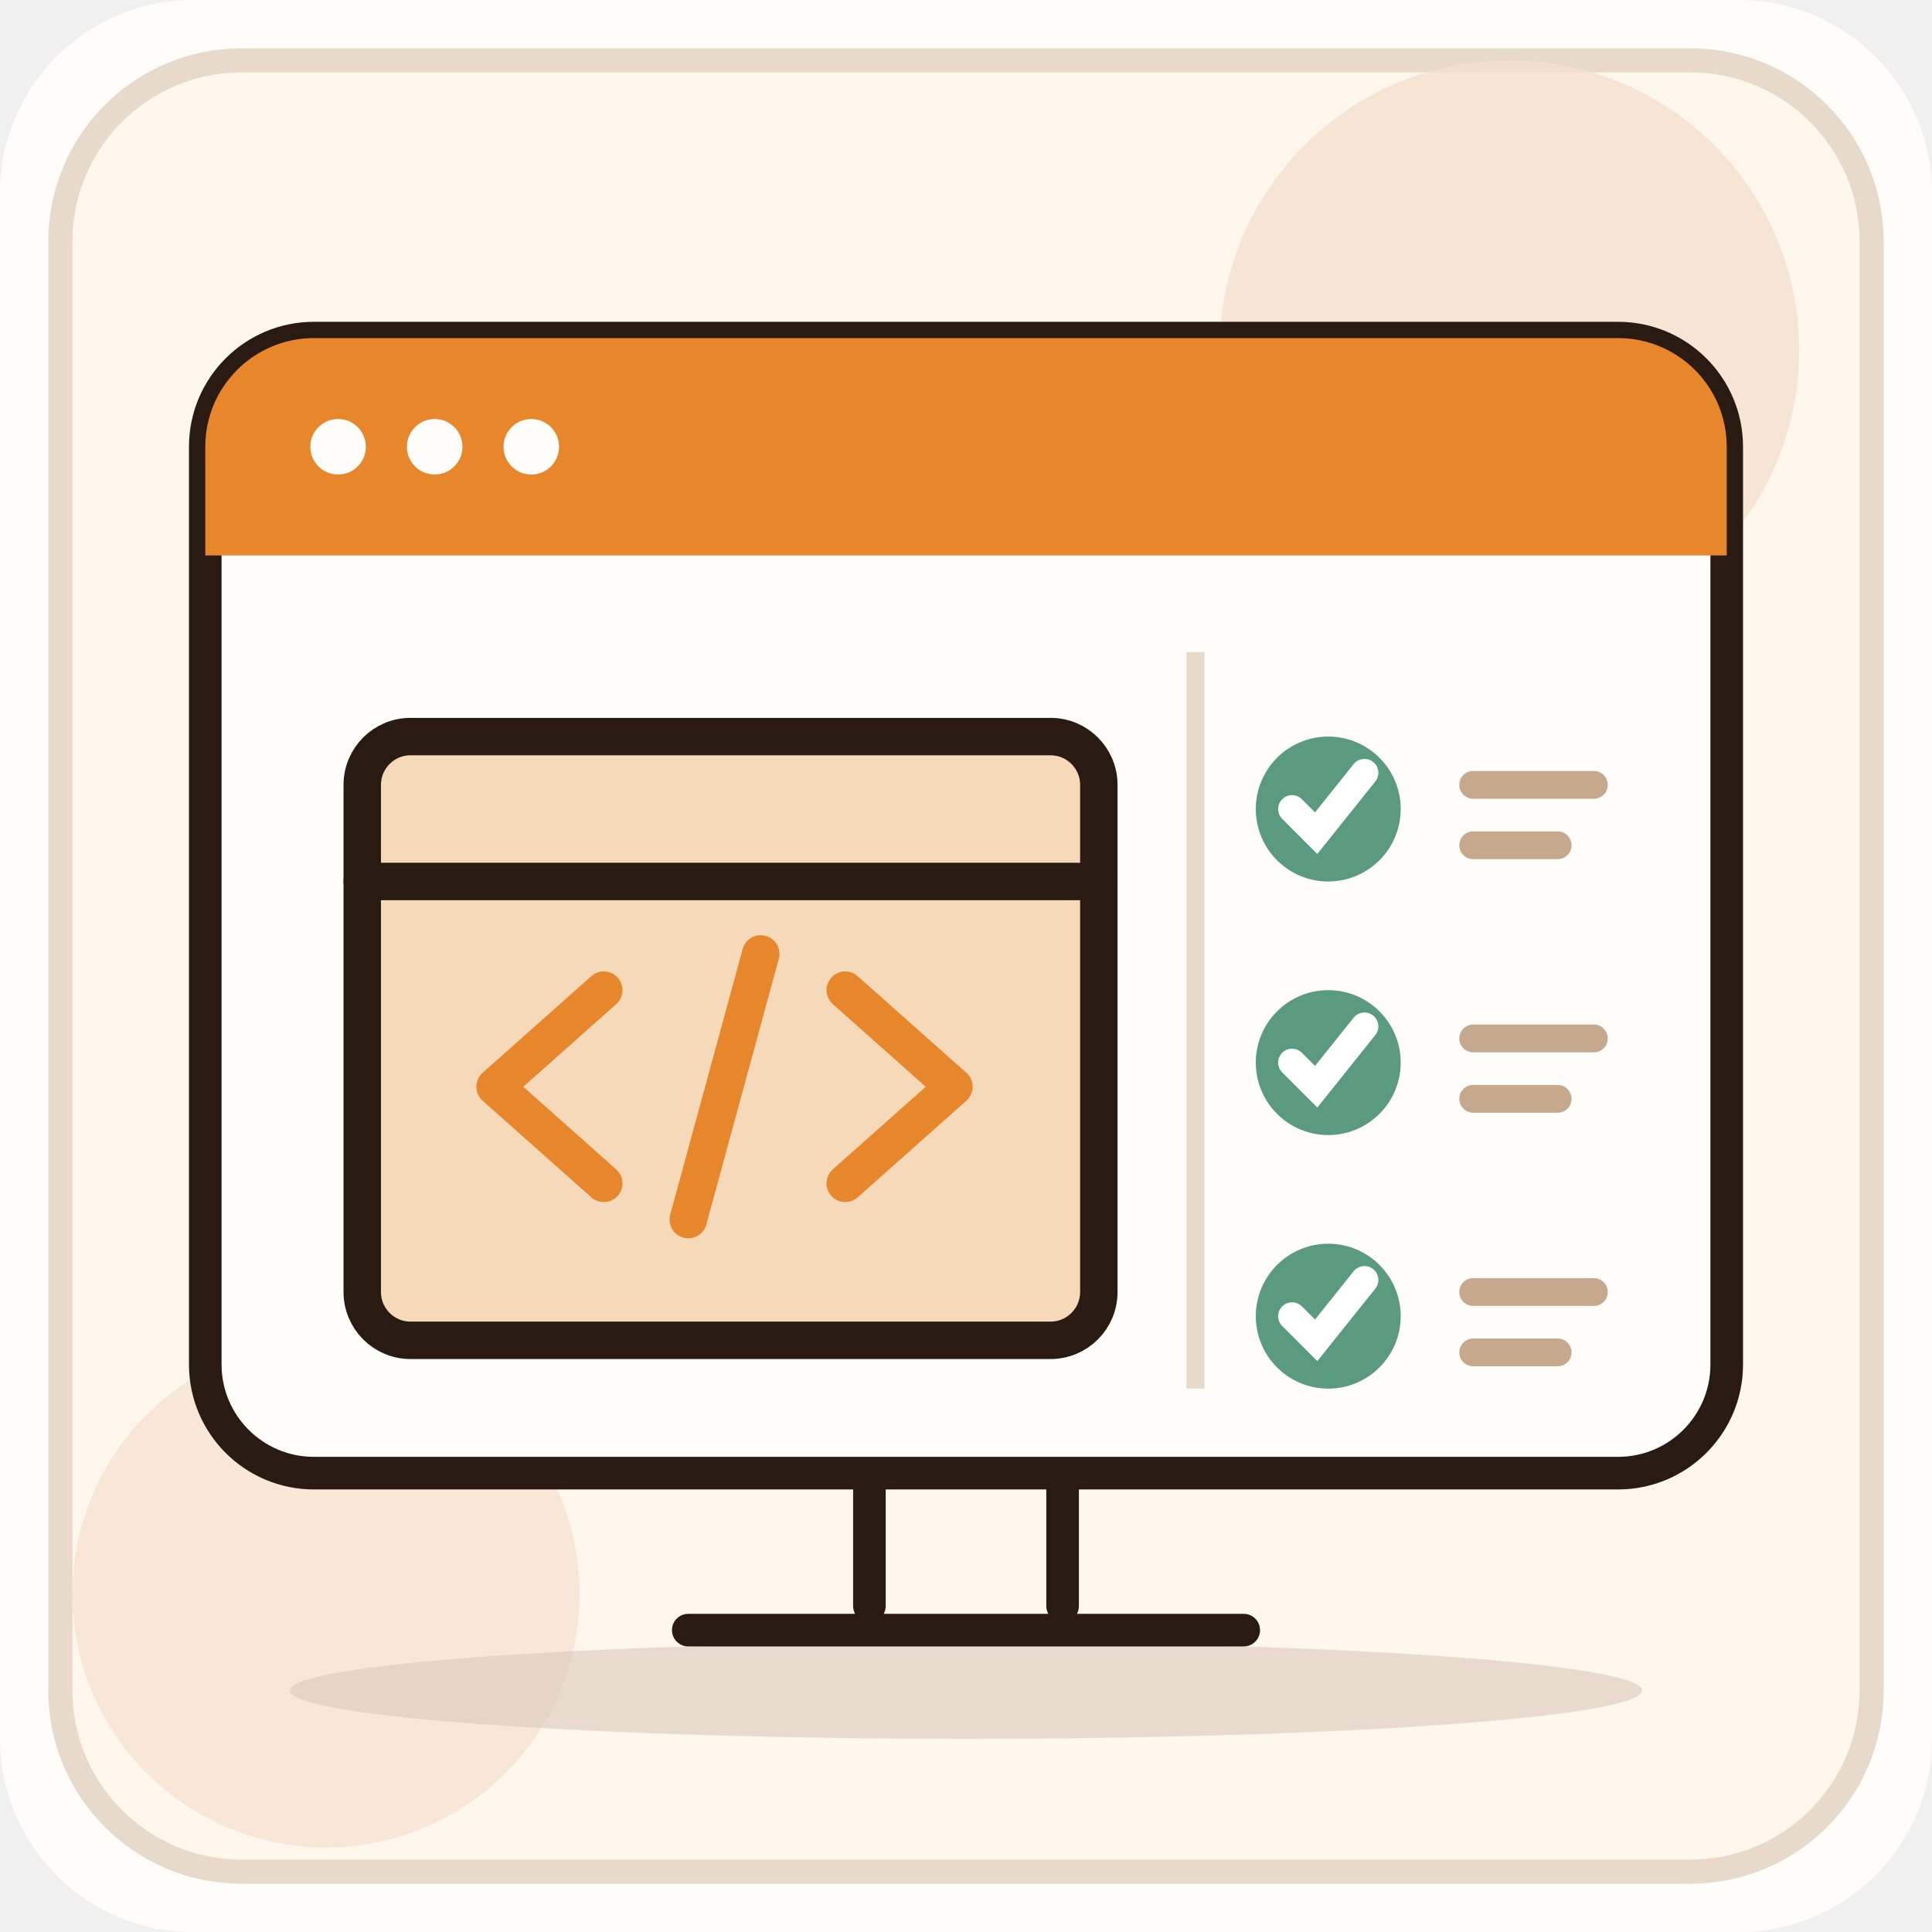
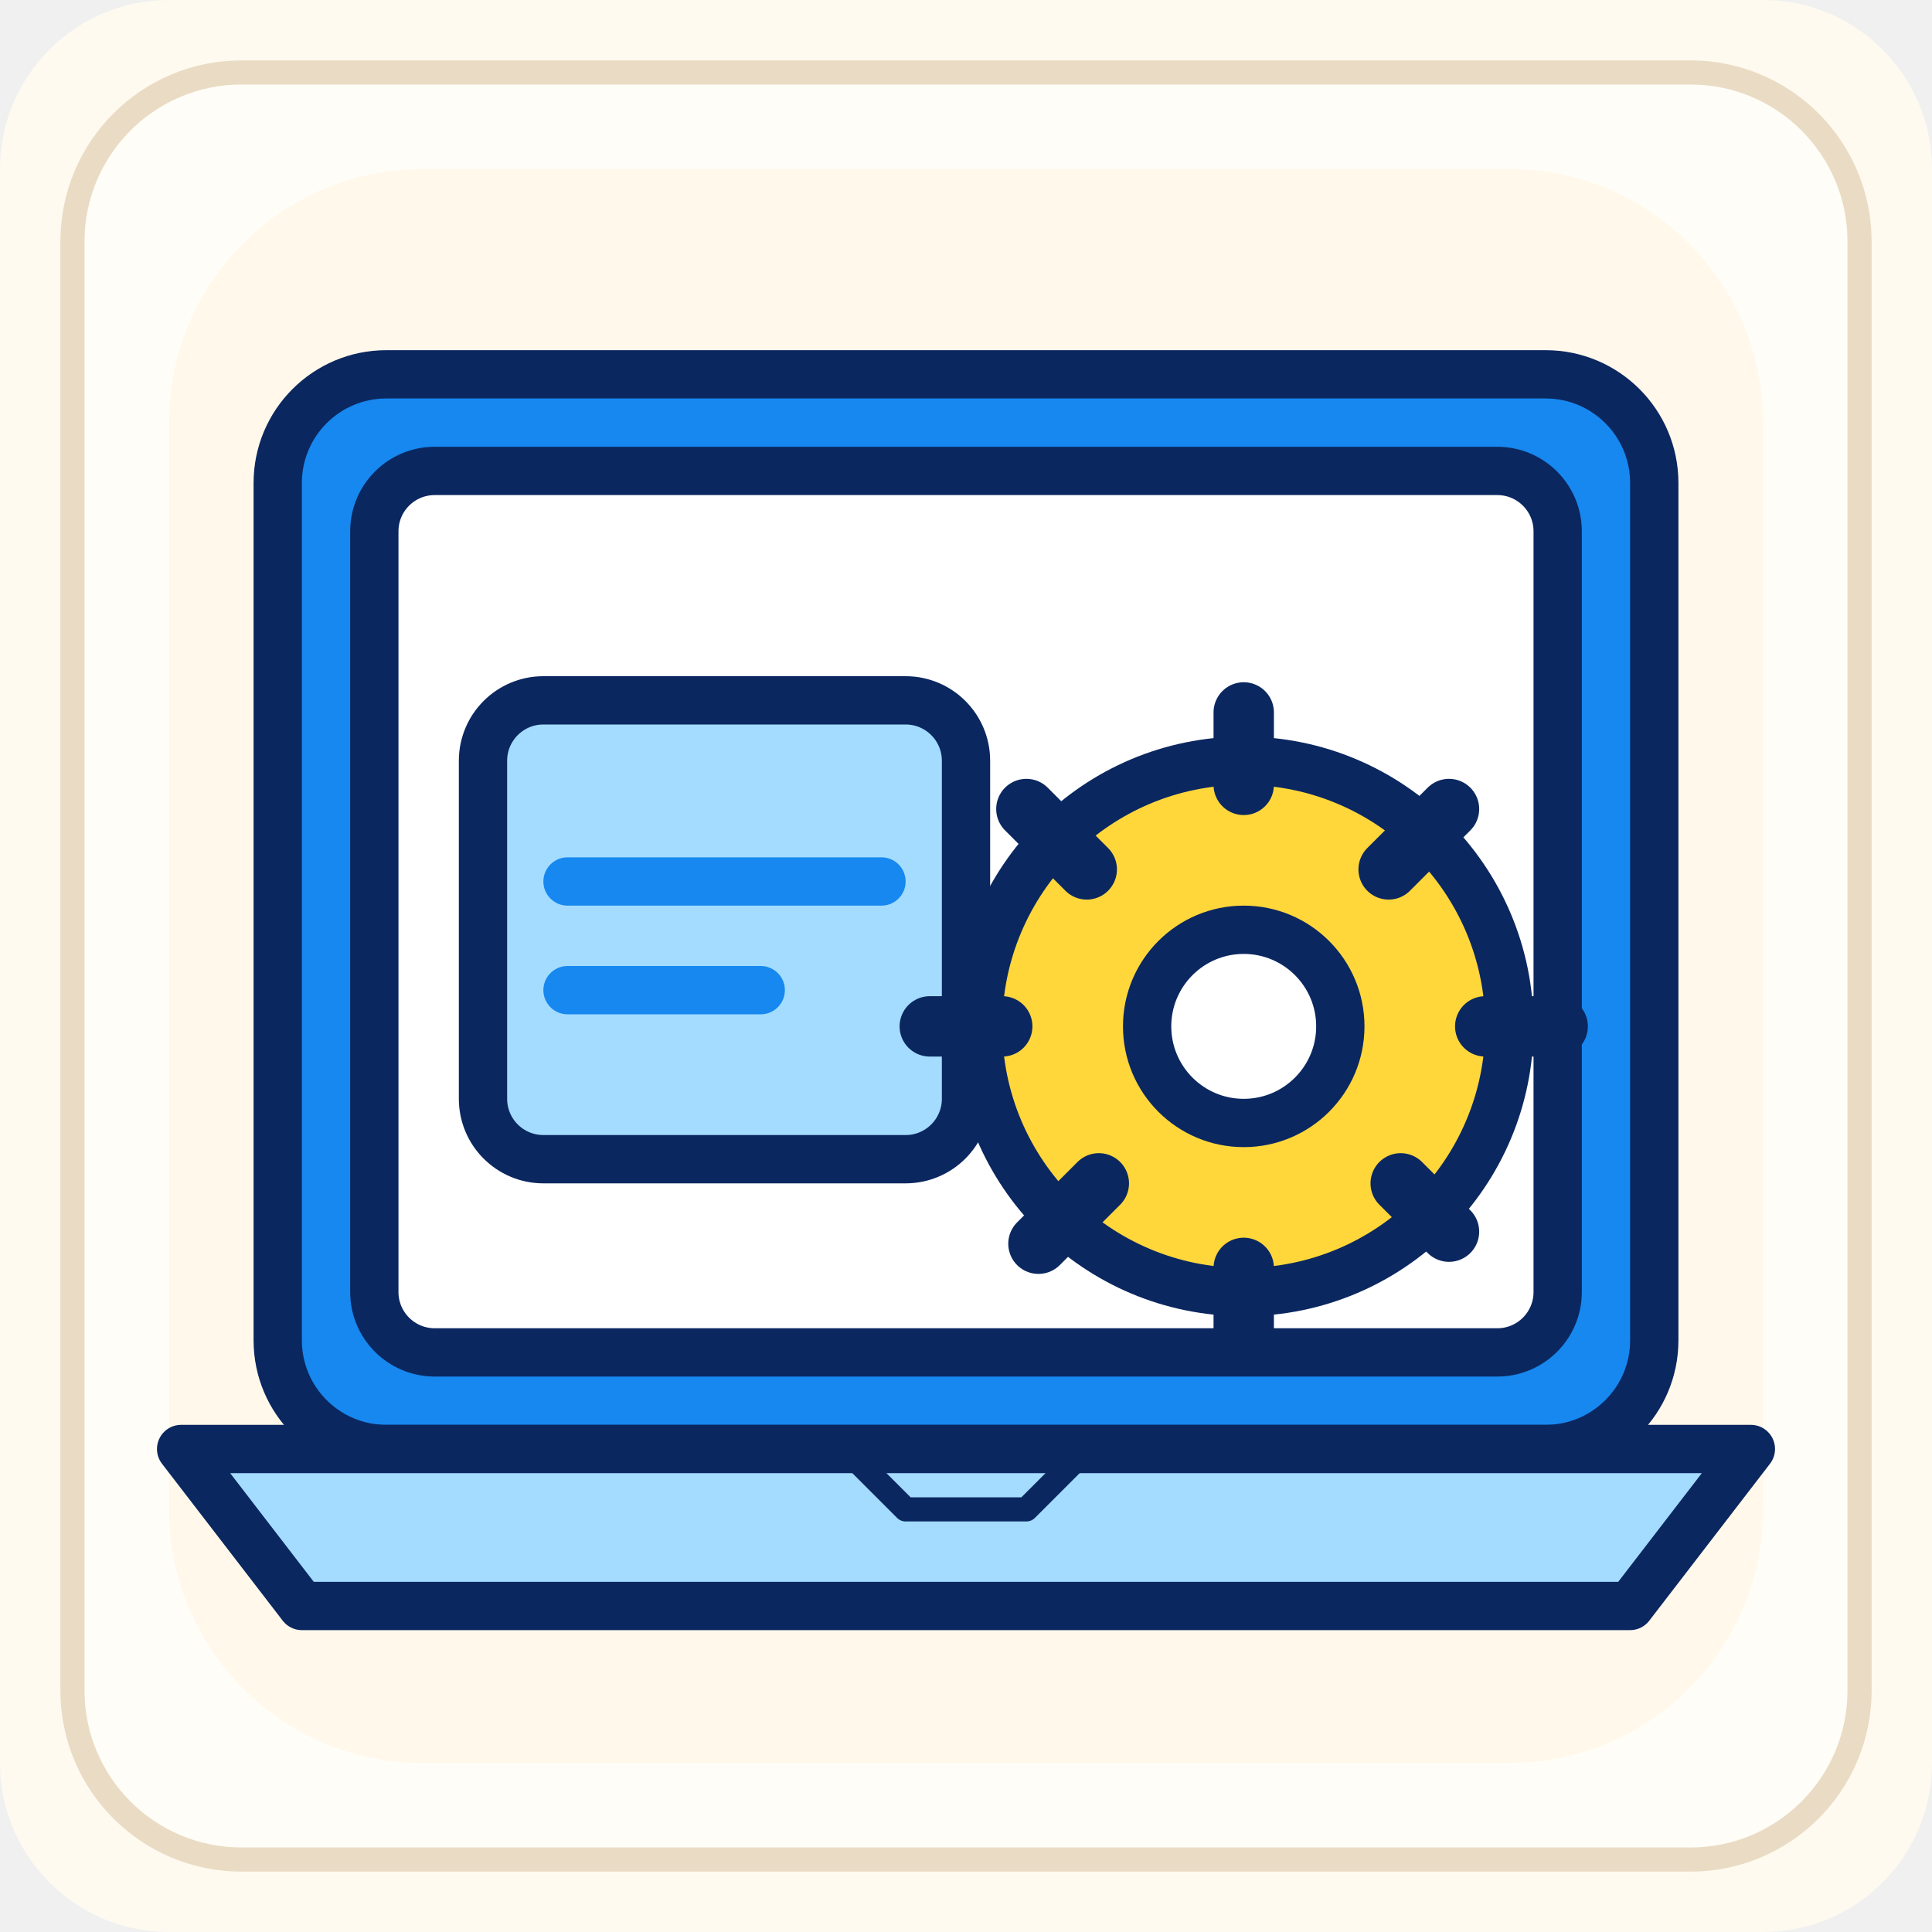
<svg xmlns="http://www.w3.org/2000/svg" width="160" height="160" viewBox="0 0 160 160" aria-hidden="true">
-   <rect width="160" height="160" rx="16" fill="#FFFDF9" />
-   <rect x="5" y="5" width="150" height="150" rx="15" fill="#FFF6EC" stroke="#E8DACB" stroke-width="2" />
-   <circle cx="125" cy="29" r="24" fill="#F4DFCC" opacity=".75" />
-   <circle cx="27" cy="132" r="21" fill="#F4DFCC" opacity=".65" />
-   <ellipse cx="80" cy="140" rx="56" ry="4" fill="#D9CABB" opacity=".6" />
-   <rect x="17" y="28" width="126" height="94" rx="9" fill="#FFFDF9" stroke="#2A1B12" stroke-width="2.7" />
-   <path d="M26 28H134a9 9 0 0 1 9 9v9H17v-9a9 9 0 0 1 9-9Z" fill="#E8862B" />
-   <circle cx="28" cy="37" r="2.3" fill="#FFFDF9" />
-   <circle cx="36" cy="37" r="2.3" fill="#FFFDF9" />
-   <circle cx="44" cy="37" r="2.3" fill="#FFFDF9" />
-   <g transform="translate(27 53)" stroke="#2A1B12" stroke-width="3.1" stroke-linecap="round" stroke-linejoin="round">
-     <rect x="3" y="8" width="61" height="50" rx="4" fill="#F5D9B8" />
-     <path d="M3 20h61" fill="none" />
-     <path d="m23 29-9 8 9 8m20-16 9 8-9 8m-7-19-6 22" fill="none" stroke="#E8862B" />
+   <rect width="160" height="160" rx="14" fill="#FFFAF0" />
+   <rect x="6" y="6" width="148" height="148" rx="14" fill="#FFFDF7" stroke="#EADCC4" stroke-width="2" />
+   <rect x="14" y="14" width="132" height="132" rx="21" fill="#FFF7E5" opacity=".7" />
+   <g stroke="#0B2760" stroke-width="4" stroke-linejoin="round" stroke-linecap="round">
+     <rect x="23" y="31" width="114" height="89" rx="9" fill="#1688EF" />
+     <rect x="31" y="39" width="98" height="73" rx="5" fill="#FFF" />
+     <rect x="40" y="58" width="40" height="38" rx="5" fill="#A4DCFF" />
+     <path d="M47 73h26m-26 9h16" stroke="#1688EF" stroke-width="4" />
+     <circle cx="103" cy="85" r="22" fill="#FFD73B" />
+     <circle cx="103" cy="85" r="8" fill="#FFF" />
+     <path d="M103 59v6m0 40v6M77 85h6m40 0h6M85 67l5 5m26 26 4 4m0-35-5 5M91 98l-5 5" stroke-width="5" />
+     <path d="M15 120h130l-10 13H25Z" fill="#A4DCFF" />
+     <path d="M70 120l5 5h10l5-5" fill="none" stroke-width="2" />
  </g>
-   <path d="M99 54v61" stroke="#E8DACB" stroke-width="1.5" />
-   <g stroke-width="2.3" stroke-linecap="round" fill="none">
-     <circle cx="110" cy="67" r="6" fill="#5A9B80" stroke="none" />
-     <path d="m107 67 2 2 4-5" stroke="#fff" />
-     <path d="M122 65h10M122 70h7" stroke="#C6A98D" />
-     <circle cx="110" cy="88" r="6" fill="#5A9B80" stroke="none" />
-     <path d="m107 88 2 2 4-5" stroke="#fff" />
-     <path d="M122 86h10M122 91h7" stroke="#C6A98D" />
-     <circle cx="110" cy="109" r="6" fill="#5A9B80" stroke="none" />
-     <path d="m107 109 2 2 4-5" stroke="#fff" />
-     <path d="M122 107h10M122 112h7" stroke="#C6A98D" />
-   </g>
-   <path d="M72 123v10m16-10v10M57 135h46" stroke="#2A1B12" stroke-width="2.7" fill="none" stroke-linecap="round" />
</svg>
